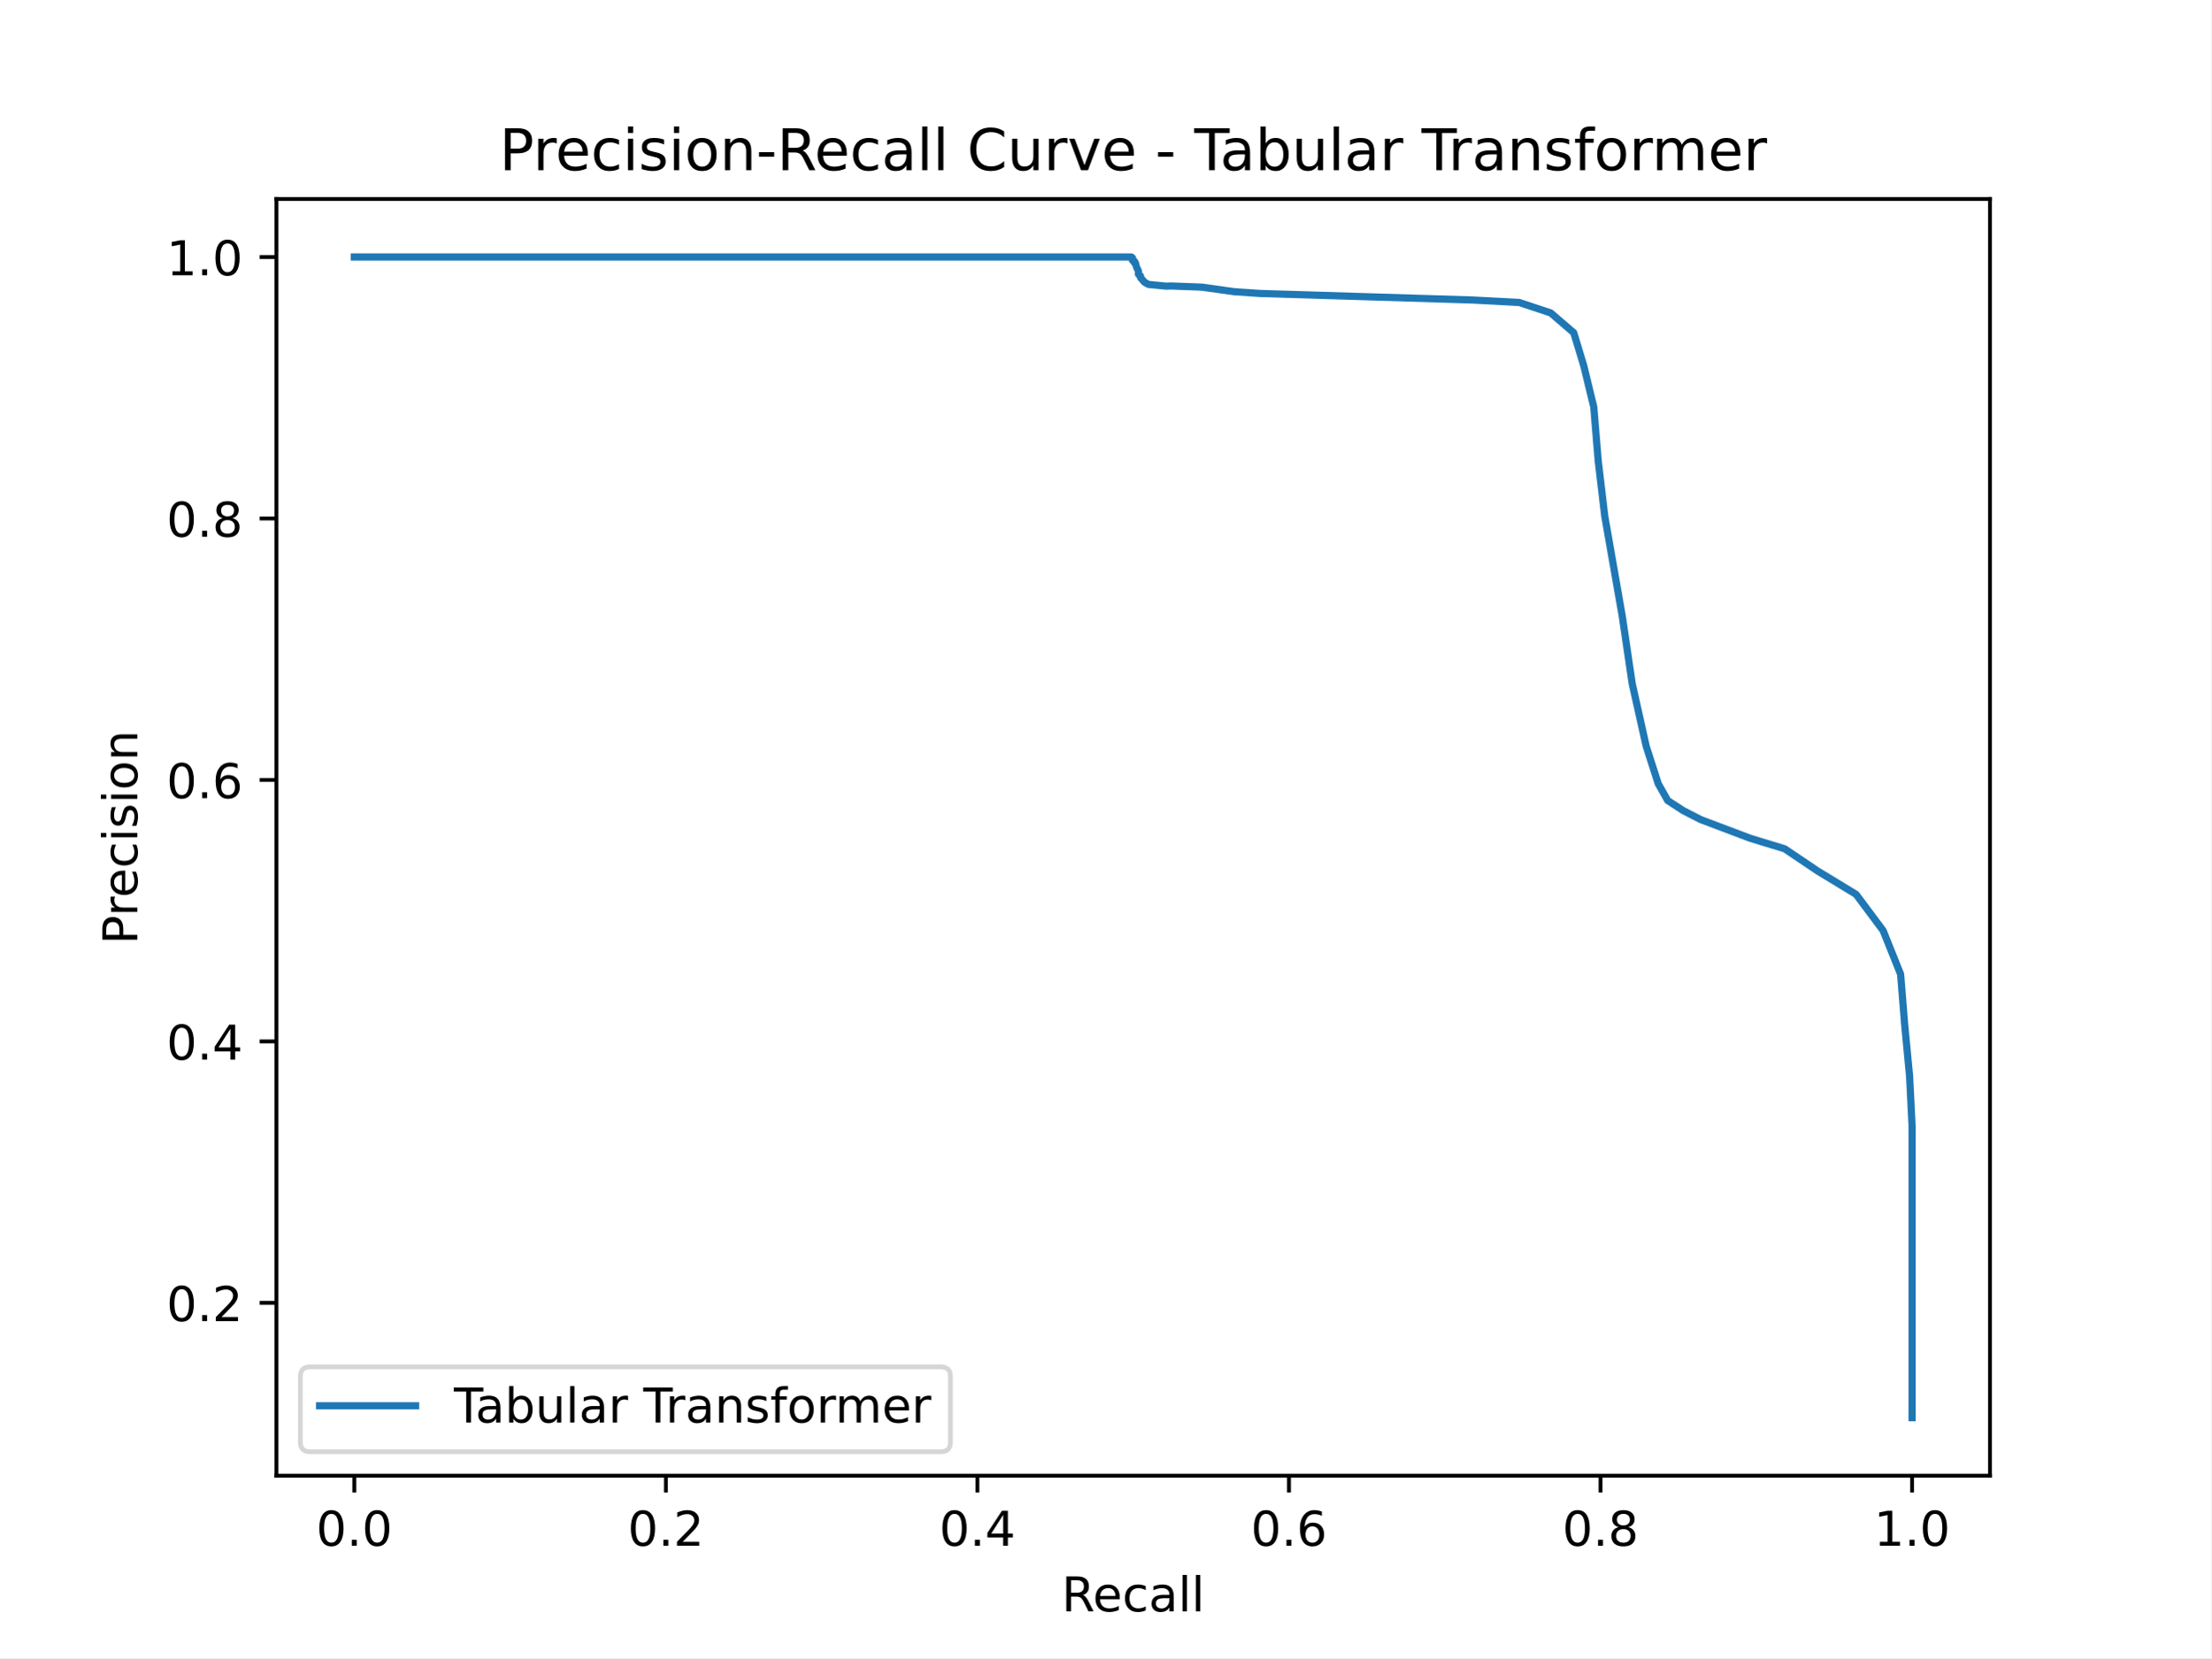
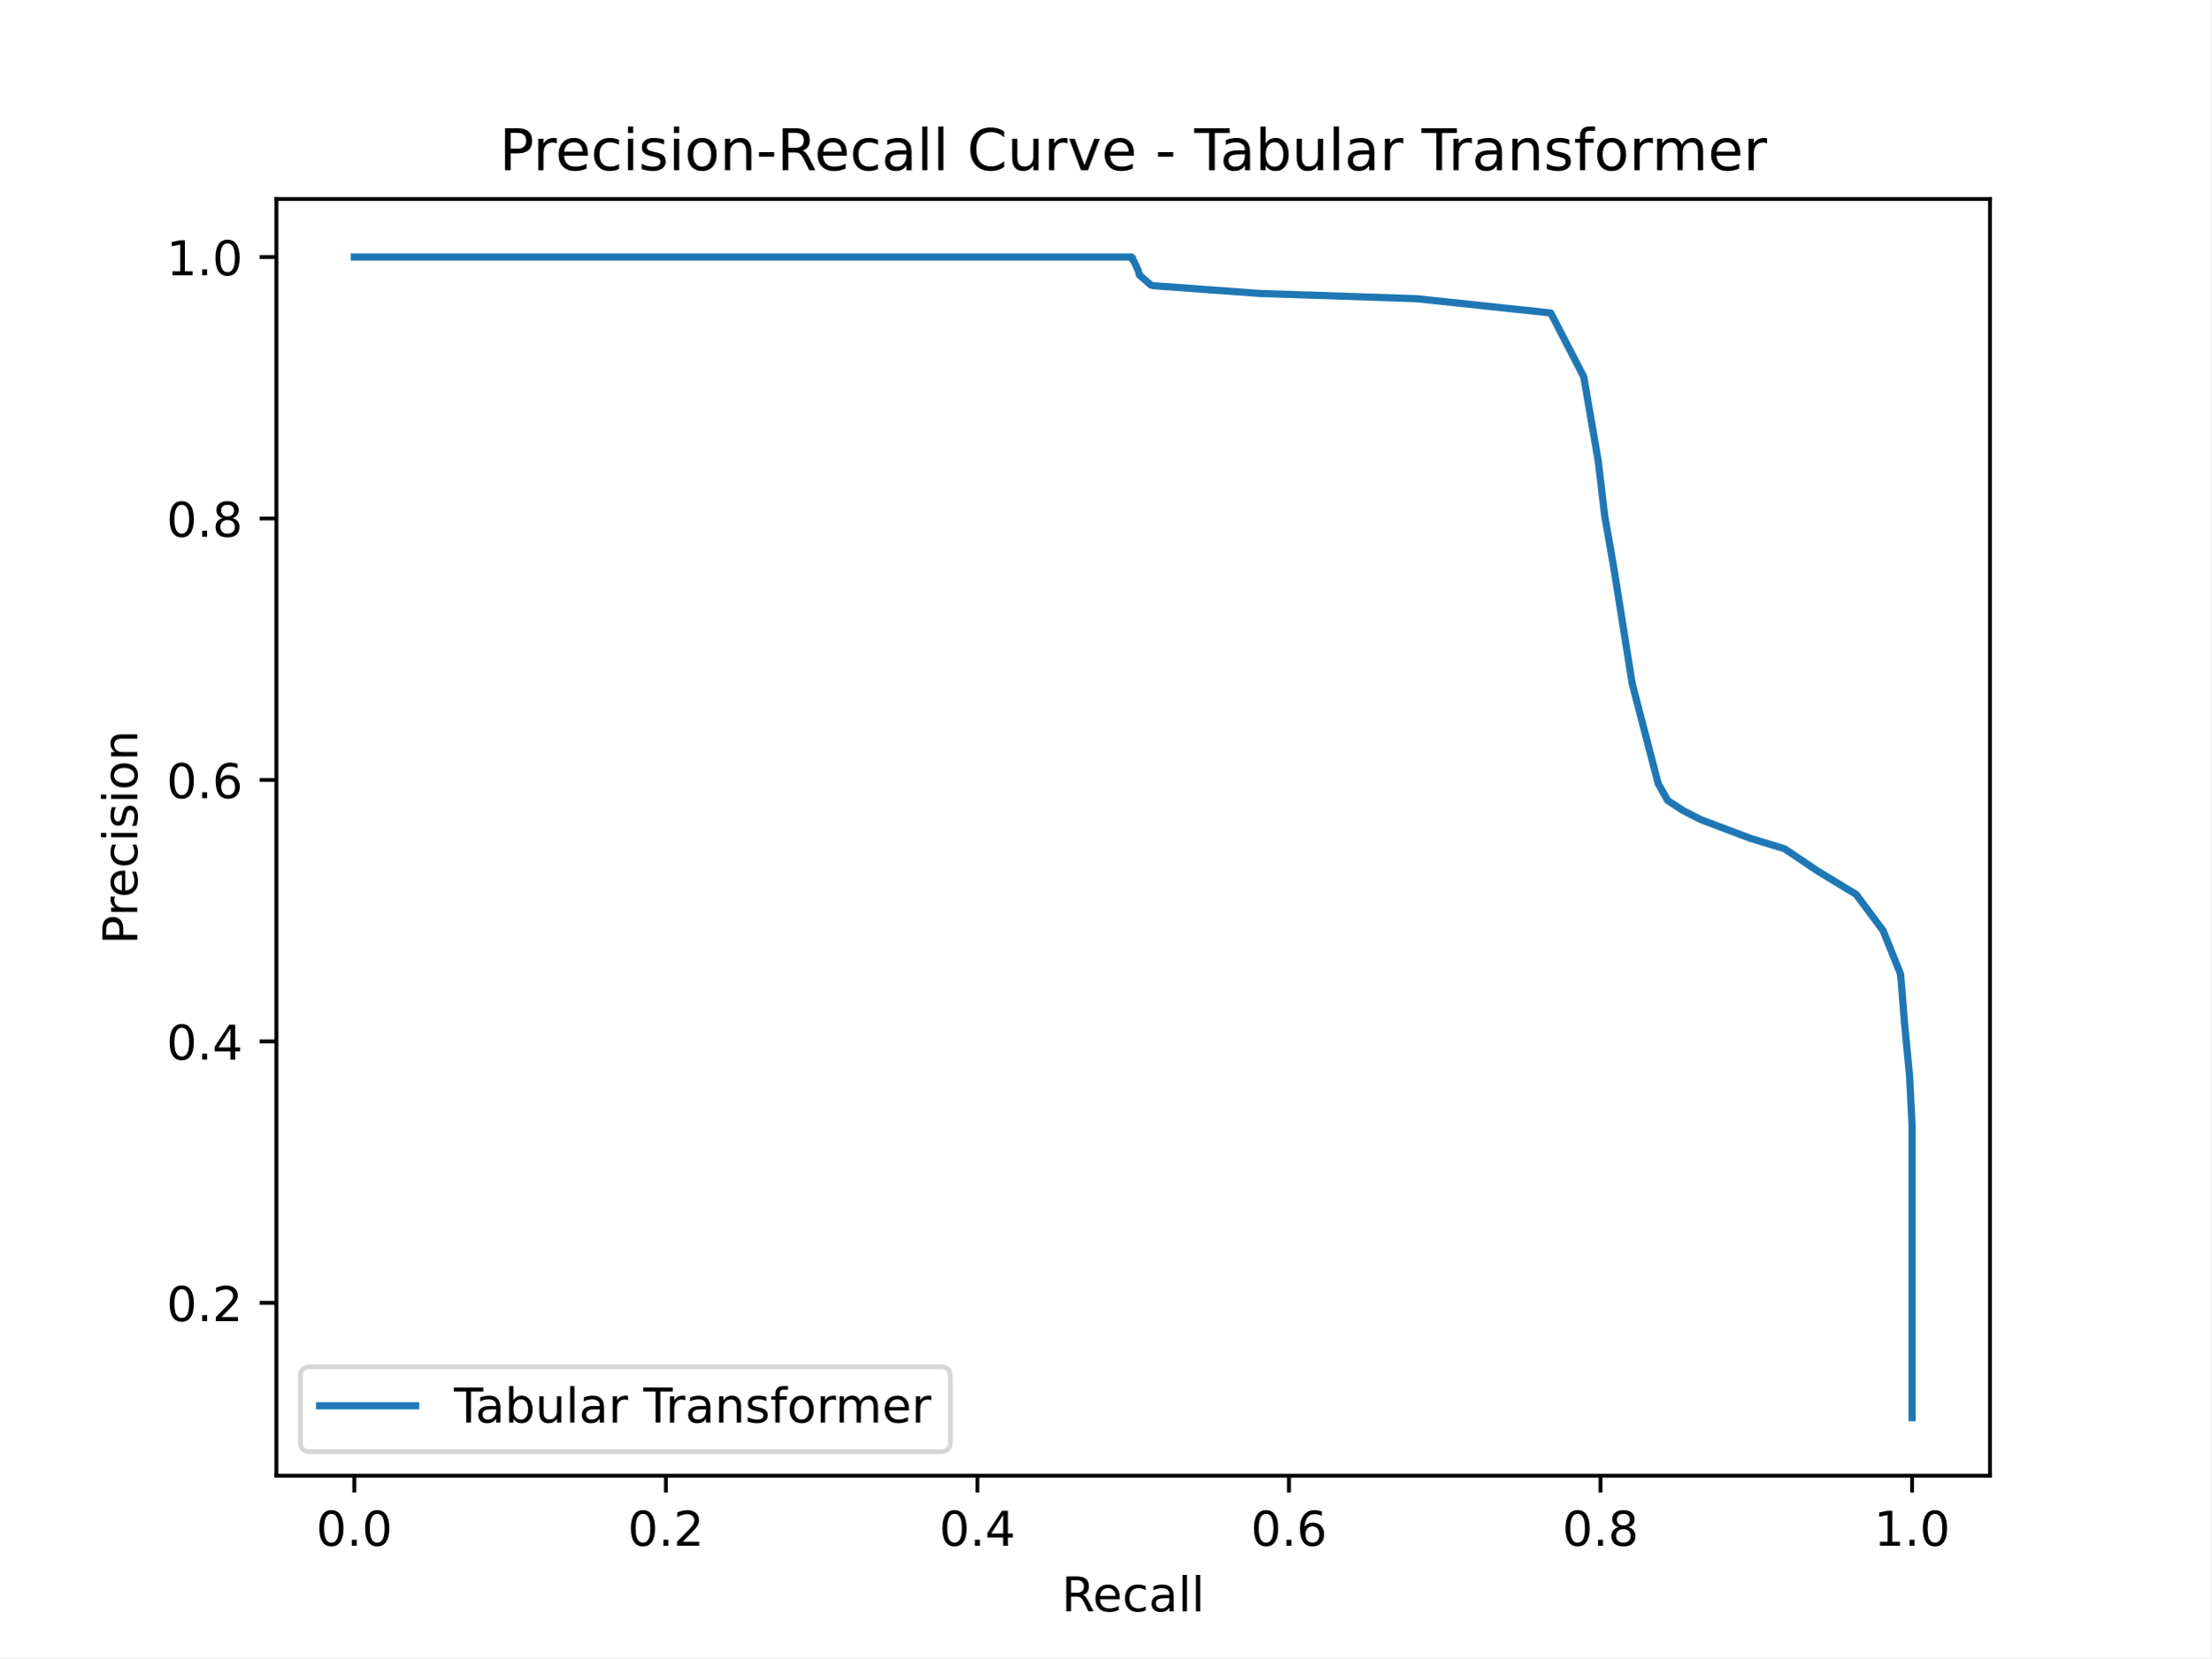
<svg xmlns="http://www.w3.org/2000/svg" xmlns:xlink="http://www.w3.org/1999/xlink" width="460.8pt" height="345.6pt" viewBox="0 0 460.8 345.6" version="1.1">
  <defs>
    <style type="text/css">*{stroke-linejoin: round; stroke-linecap: butt}</style>
  </defs>
  <g id="figure_1">
    <g id="patch_1">
      <path d="M 0 345.6  L 460.8 345.6  L 460.8 0  L 0 0  z " style="fill: #ffffff" />
    </g>
    <g id="axes_1">
      <g id="patch_2">
        <path d="M 57.6 307.584  L 414.72 307.584  L 414.72 41.472  L 57.6 41.472  z " style="fill: #ffffff" />
      </g>
      <g id="matplotlib.axis_1">
        <g id="xtick_1">
          <g id="line2d_1">
            <defs>
-               <path id="mdbcbacf3f0" d="M 0 0  L 0 3.5  " style="stroke: #000000; stroke-width: 0.8" />
+               <path id="m3d1ba8af68" d="M 0 0  L 0 3.5  " style="stroke: #000000; stroke-width: 0.8" />
            </defs>
            <g>
-               <use xlink:href="#mdbcbacf3f0" x="73.833" y="307.584" style="stroke: #000000; stroke-width: 0.8" />
+               <use xlink:href="#m3d1ba8af68" x="73.833" y="307.584" style="stroke: #000000; stroke-width: 0.8" />
            </g>
          </g>
          <g id="text_1">
            <g transform="translate(65.88116 322.1824) scale(0.1 -0.1)">
              <defs>
                <path id="DejaVuSans-30" d="M 2034 4250  Q 1547 4250 1301 3770  Q 1056 3291 1056 2328  Q 1056 1369 1301 889  Q 1547 409 2034 409  Q 2525 409 2770 889  Q 3016 1369 3016 2328  Q 3016 3291 2770 3770  Q 2525 4250 2034 4250  z M 2034 4750  Q 2819 4750 3233 4129  Q 3647 3509 3647 2328  Q 3647 1150 3233 529  Q 2819 -91 2034 -91  Q 1250 -91 836 529  Q 422 1150 422 2328  Q 422 3509 836 4129  Q 1250 4750 2034 4750  z " transform="scale(0.015625)" />
                <path id="DejaVuSans-2e" d="M 684 794  L 1344 794  L 1344 0  L 684 0  L 684 794  z " transform="scale(0.015625)" />
              </defs>
              <use xlink:href="#DejaVuSans-30" />
              <use xlink:href="#DejaVuSans-2e" transform="translate(63.62305 0)" />
              <use xlink:href="#DejaVuSans-30" transform="translate(95.41016 0)" />
            </g>
          </g>
        </g>
        <g id="xtick_2">
          <g id="line2d_2">
            <g>
-               <use xlink:href="#mdbcbacf3f0" x="138.764" y="307.584" style="stroke: #000000; stroke-width: 0.8" />
+               <use xlink:href="#m3d1ba8af68" x="138.764" y="307.584" style="stroke: #000000; stroke-width: 0.8" />
            </g>
          </g>
          <g id="text_2">
            <g transform="translate(130.8121 322.1824) scale(0.1 -0.1)">
              <defs>
                <path id="DejaVuSans-32" d="M 1228 531  L 3431 531  L 3431 0  L 469 0  L 469 531  Q 828 903 1448 1529  Q 2069 2156 2228 2338  Q 2531 2678 2651 2914  Q 2772 3150 2772 3378  Q 2772 3750 2511 3984  Q 2250 4219 1831 4219  Q 1534 4219 1204 4116  Q 875 4013 500 3803  L 500 4441  Q 881 4594 1212 4672  Q 1544 4750 1819 4750  Q 2544 4750 2975 4387  Q 3406 4025 3406 3419  Q 3406 3131 3298 2873  Q 3191 2616 2906 2266  Q 2828 2175 2409 1742  Q 1991 1309 1228 531  z " transform="scale(0.015625)" />
              </defs>
              <use xlink:href="#DejaVuSans-30" />
              <use xlink:href="#DejaVuSans-2e" transform="translate(63.62305 0)" />
              <use xlink:href="#DejaVuSans-32" transform="translate(95.41016 0)" />
            </g>
          </g>
        </g>
        <g id="xtick_3">
          <g id="line2d_3">
            <g>
-               <use xlink:href="#mdbcbacf3f0" x="203.695" y="307.584" style="stroke: #000000; stroke-width: 0.8" />
+               <use xlink:href="#m3d1ba8af68" x="203.695" y="307.584" style="stroke: #000000; stroke-width: 0.8" />
            </g>
          </g>
          <g id="text_3">
            <g transform="translate(195.743 322.1824) scale(0.1 -0.1)">
              <defs>
                <path id="DejaVuSans-34" d="M 2419 4116  L 825 1625  L 2419 1625  L 2419 4116  z M 2253 4666  L 3047 4666  L 3047 1625  L 3713 1625  L 3713 1100  L 3047 1100  L 3047 0  L 2419 0  L 2419 1100  L 313 1100  L 313 1709  L 2253 4666  z " transform="scale(0.015625)" />
              </defs>
              <use xlink:href="#DejaVuSans-30" />
              <use xlink:href="#DejaVuSans-2e" transform="translate(63.62305 0)" />
              <use xlink:href="#DejaVuSans-34" transform="translate(95.41016 0)" />
            </g>
          </g>
        </g>
        <g id="xtick_4">
          <g id="line2d_4">
            <g>
-               <use xlink:href="#mdbcbacf3f0" x="268.625" y="307.584" style="stroke: #000000; stroke-width: 0.8" />
+               <use xlink:href="#m3d1ba8af68" x="268.625" y="307.584" style="stroke: #000000; stroke-width: 0.8" />
            </g>
          </g>
          <g id="text_4">
            <g transform="translate(260.6739 322.1824) scale(0.1 -0.1)">
              <defs>
                <path id="DejaVuSans-36" d="M 2113 2584  Q 1688 2584 1439 2293  Q 1191 2003 1191 1497  Q 1191 994 1439 701  Q 1688 409 2113 409  Q 2538 409 2786 701  Q 3034 994 3034 1497  Q 3034 2003 2786 2293  Q 2538 2584 2113 2584  z M 3366 4563  L 3366 3988  Q 3128 4100 2886 4159  Q 2644 4219 2406 4219  Q 1781 4219 1451 3797  Q 1122 3375 1075 2522  Q 1259 2794 1537 2939  Q 1816 3084 2150 3084  Q 2853 3084 3261 2657  Q 3669 2231 3669 1497  Q 3669 778 3244 343  Q 2819 -91 2113 -91  Q 1303 -91 875 529  Q 447 1150 447 2328  Q 447 3434 972 4092  Q 1497 4750 2381 4750  Q 2619 4750 2861 4703  Q 3103 4656 3366 4563  z " transform="scale(0.015625)" />
              </defs>
              <use xlink:href="#DejaVuSans-30" />
              <use xlink:href="#DejaVuSans-2e" transform="translate(63.62305 0)" />
              <use xlink:href="#DejaVuSans-36" transform="translate(95.41016 0)" />
            </g>
          </g>
        </g>
        <g id="xtick_5">
          <g id="line2d_5">
            <g>
-               <use xlink:href="#mdbcbacf3f0" x="333.556" y="307.584" style="stroke: #000000; stroke-width: 0.8" />
+               <use xlink:href="#m3d1ba8af68" x="333.556" y="307.584" style="stroke: #000000; stroke-width: 0.8" />
            </g>
          </g>
          <g id="text_5">
            <g transform="translate(325.6048 322.1824) scale(0.1 -0.1)">
              <defs>
                <path id="DejaVuSans-38" d="M 2034 2216  Q 1584 2216 1326 1975  Q 1069 1734 1069 1313  Q 1069 891 1326 650  Q 1584 409 2034 409  Q 2484 409 2743 651  Q 3003 894 3003 1313  Q 3003 1734 2745 1975  Q 2488 2216 2034 2216  z M 1403 2484  Q 997 2584 770 2862  Q 544 3141 544 3541  Q 544 4100 942 4425  Q 1341 4750 2034 4750  Q 2731 4750 3128 4425  Q 3525 4100 3525 3541  Q 3525 3141 3298 2862  Q 3072 2584 2669 2484  Q 3125 2378 3379 2068  Q 3634 1759 3634 1313  Q 3634 634 3220 271  Q 2806 -91 2034 -91  Q 1263 -91 848 271  Q 434 634 434 1313  Q 434 1759 690 2068  Q 947 2378 1403 2484  z M 1172 3481  Q 1172 3119 1398 2916  Q 1625 2713 2034 2713  Q 2441 2713 2670 2916  Q 2900 3119 2900 3481  Q 2900 3844 2670 4047  Q 2441 4250 2034 4250  Q 1625 4250 1398 4047  Q 1172 3844 1172 3481  z " transform="scale(0.015625)" />
              </defs>
              <use xlink:href="#DejaVuSans-30" />
              <use xlink:href="#DejaVuSans-2e" transform="translate(63.62305 0)" />
              <use xlink:href="#DejaVuSans-38" transform="translate(95.41016 0)" />
            </g>
          </g>
        </g>
        <g id="xtick_6">
          <g id="line2d_6">
            <g>
-               <use xlink:href="#mdbcbacf3f0" x="398.487" y="307.584" style="stroke: #000000; stroke-width: 0.8" />
+               <use xlink:href="#m3d1ba8af68" x="398.487" y="307.584" style="stroke: #000000; stroke-width: 0.8" />
            </g>
          </g>
          <g id="text_6">
            <g transform="translate(390.5357 322.1824) scale(0.1 -0.1)">
              <defs>
                <path id="DejaVuSans-31" d="M 794 531  L 1825 531  L 1825 4091  L 703 3866  L 703 4441  L 1819 4666  L 2450 4666  L 2450 531  L 3481 531  L 3481 0  L 794 0  L 794 531  z " transform="scale(0.015625)" />
              </defs>
              <use xlink:href="#DejaVuSans-31" />
              <use xlink:href="#DejaVuSans-2e" transform="translate(63.62305 0)" />
              <use xlink:href="#DejaVuSans-30" transform="translate(95.41016 0)" />
            </g>
          </g>
        </g>
        <g id="text_7">
          <g transform="translate(221.2428 335.8606) scale(0.1 -0.1)">
            <defs>
              <path id="DejaVuSans-52" d="M 2841 2188  Q 3044 2119 3236 1894  Q 3428 1669 3622 1275  L 4263 0  L 3584 0  L 2988 1197  Q 2756 1666 2539 1819  Q 2322 1972 1947 1972  L 1259 1972  L 1259 0  L 628 0  L 628 4666  L 2053 4666  Q 2853 4666 3247 4331  Q 3641 3997 3641 3322  Q 3641 2881 3436 2590  Q 3231 2300 2841 2188  z M 1259 4147  L 1259 2491  L 2053 2491  Q 2509 2491 2742 2702  Q 2975 2913 2975 3322  Q 2975 3731 2742 3939  Q 2509 4147 2053 4147  L 1259 4147  z " transform="scale(0.015625)" />
              <path id="DejaVuSans-65" d="M 3597 1894  L 3597 1613  L 953 1613  Q 991 1019 1311 708  Q 1631 397 2203 397  Q 2534 397 2845 478  Q 3156 559 3463 722  L 3463 178  Q 3153 47 2828 -22  Q 2503 -91 2169 -91  Q 1331 -91 842 396  Q 353 884 353 1716  Q 353 2575 817 3079  Q 1281 3584 2069 3584  Q 2775 3584 3186 3129  Q 3597 2675 3597 1894  z M 3022 2063  Q 3016 2534 2758 2815  Q 2500 3097 2075 3097  Q 1594 3097 1305 2825  Q 1016 2553 972 2059  L 3022 2063  z " transform="scale(0.015625)" />
              <path id="DejaVuSans-63" d="M 3122 3366  L 3122 2828  Q 2878 2963 2633 3030  Q 2388 3097 2138 3097  Q 1578 3097 1268 2742  Q 959 2388 959 1747  Q 959 1106 1268 751  Q 1578 397 2138 397  Q 2388 397 2633 464  Q 2878 531 3122 666  L 3122 134  Q 2881 22 2623 -34  Q 2366 -91 2075 -91  Q 1284 -91 818 406  Q 353 903 353 1747  Q 353 2603 823 3093  Q 1294 3584 2113 3584  Q 2378 3584 2631 3529  Q 2884 3475 3122 3366  z " transform="scale(0.015625)" />
              <path id="DejaVuSans-61" d="M 2194 1759  Q 1497 1759 1228 1600  Q 959 1441 959 1056  Q 959 750 1161 570  Q 1363 391 1709 391  Q 2188 391 2477 730  Q 2766 1069 2766 1631  L 2766 1759  L 2194 1759  z M 3341 1997  L 3341 0  L 2766 0  L 2766 531  Q 2569 213 2275 61  Q 1981 -91 1556 -91  Q 1019 -91 701 211  Q 384 513 384 1019  Q 384 1609 779 1909  Q 1175 2209 1959 2209  L 2766 2209  L 2766 2266  Q 2766 2663 2505 2880  Q 2244 3097 1772 3097  Q 1472 3097 1187 3025  Q 903 2953 641 2809  L 641 3341  Q 956 3463 1253 3523  Q 1550 3584 1831 3584  Q 2591 3584 2966 3190  Q 3341 2797 3341 1997  z " transform="scale(0.015625)" />
              <path id="DejaVuSans-6c" d="M 603 4863  L 1178 4863  L 1178 0  L 603 0  L 603 4863  z " transform="scale(0.015625)" />
            </defs>
            <use xlink:href="#DejaVuSans-52" />
            <use xlink:href="#DejaVuSans-65" transform="translate(64.98242 0)" />
            <use xlink:href="#DejaVuSans-63" transform="translate(126.5059 0)" />
            <use xlink:href="#DejaVuSans-61" transform="translate(181.4863 0)" />
            <use xlink:href="#DejaVuSans-6c" transform="translate(242.7656 0)" />
            <use xlink:href="#DejaVuSans-6c" transform="translate(270.5488 0)" />
          </g>
        </g>
      </g>
      <g id="matplotlib.axis_2">
        <g id="ytick_1">
          <g id="line2d_7">
            <defs>
-               <path id="m118315b198" d="M 0 0  L -3.5 0  " style="stroke: #000000; stroke-width: 0.8" />
+               <path id="mbe2ca6c106" d="M 0 0  L -3.5 0  " style="stroke: #000000; stroke-width: 0.8" />
            </defs>
            <g>
-               <use xlink:href="#m118315b198" x="57.6" y="271.558" style="stroke: #000000; stroke-width: 0.8" />
+               <use xlink:href="#mbe2ca6c106" x="57.6" y="271.558" style="stroke: #000000; stroke-width: 0.8" />
            </g>
          </g>
          <g id="text_8">
            <g transform="translate(34.69687 275.3571) scale(0.1 -0.1)">
              <use xlink:href="#DejaVuSans-30" />
              <use xlink:href="#DejaVuSans-2e" transform="translate(63.62305 0)" />
              <use xlink:href="#DejaVuSans-32" transform="translate(95.41016 0)" />
            </g>
          </g>
        </g>
        <g id="ytick_2">
          <g id="line2d_8">
            <g>
-               <use xlink:href="#m118315b198" x="57.6" y="217.06" style="stroke: #000000; stroke-width: 0.8" />
+               <use xlink:href="#mbe2ca6c106" x="57.6" y="217.06" style="stroke: #000000; stroke-width: 0.8" />
            </g>
          </g>
          <g id="text_9">
            <g transform="translate(34.69687 220.8596) scale(0.1 -0.1)">
              <use xlink:href="#DejaVuSans-30" />
              <use xlink:href="#DejaVuSans-2e" transform="translate(63.62305 0)" />
              <use xlink:href="#DejaVuSans-34" transform="translate(95.41016 0)" />
            </g>
          </g>
        </g>
        <g id="ytick_3">
          <g id="line2d_9">
            <g>
-               <use xlink:href="#m118315b198" x="57.6" y="162.563" style="stroke: #000000; stroke-width: 0.8" />
+               <use xlink:href="#mbe2ca6c106" x="57.6" y="162.563" style="stroke: #000000; stroke-width: 0.8" />
            </g>
          </g>
          <g id="text_10">
            <g transform="translate(34.69687 166.3621) scale(0.1 -0.1)">
              <use xlink:href="#DejaVuSans-30" />
              <use xlink:href="#DejaVuSans-2e" transform="translate(63.62305 0)" />
              <use xlink:href="#DejaVuSans-36" transform="translate(95.41016 0)" />
            </g>
          </g>
        </g>
        <g id="ytick_4">
          <g id="line2d_10">
            <g>
-               <use xlink:href="#m118315b198" x="57.6" y="108.065" style="stroke: #000000; stroke-width: 0.8" />
+               <use xlink:href="#mbe2ca6c106" x="57.6" y="108.065" style="stroke: #000000; stroke-width: 0.8" />
            </g>
          </g>
          <g id="text_11">
            <g transform="translate(34.69687 111.8647) scale(0.1 -0.1)">
              <use xlink:href="#DejaVuSans-30" />
              <use xlink:href="#DejaVuSans-2e" transform="translate(63.62305 0)" />
              <use xlink:href="#DejaVuSans-38" transform="translate(95.41016 0)" />
            </g>
          </g>
        </g>
        <g id="ytick_5">
          <g id="line2d_11">
            <g>
-               <use xlink:href="#m118315b198" x="57.6" y="53.568" style="stroke: #000000; stroke-width: 0.8" />
+               <use xlink:href="#mbe2ca6c106" x="57.6" y="53.568" style="stroke: #000000; stroke-width: 0.8" />
            </g>
          </g>
          <g id="text_12">
            <g transform="translate(34.69687 57.36722) scale(0.1 -0.1)">
              <use xlink:href="#DejaVuSans-31" />
              <use xlink:href="#DejaVuSans-2e" transform="translate(63.62305 0)" />
              <use xlink:href="#DejaVuSans-30" transform="translate(95.41016 0)" />
            </g>
          </g>
        </g>
        <g id="text_13">
          <g transform="translate(28.61719 196.835) rotate(-90) scale(0.1 -0.1)">
            <defs>
              <path id="DejaVuSans-50" d="M 1259 4147  L 1259 2394  L 2053 2394  Q 2494 2394 2734 2622  Q 2975 2850 2975 3272  Q 2975 3691 2734 3919  Q 2494 4147 2053 4147  L 1259 4147  z M 628 4666  L 2053 4666  Q 2838 4666 3239 4311  Q 3641 3956 3641 3272  Q 3641 2581 3239 2228  Q 2838 1875 2053 1875  L 1259 1875  L 1259 0  L 628 0  L 628 4666  z " transform="scale(0.015625)" />
              <path id="DejaVuSans-72" d="M 2631 2963  Q 2534 3019 2420 3045  Q 2306 3072 2169 3072  Q 1681 3072 1420 2755  Q 1159 2438 1159 1844  L 1159 0  L 581 0  L 581 3500  L 1159 3500  L 1159 2956  Q 1341 3275 1631 3429  Q 1922 3584 2338 3584  Q 2397 3584 2469 3576  Q 2541 3569 2628 3553  L 2631 2963  z " transform="scale(0.015625)" />
              <path id="DejaVuSans-69" d="M 603 3500  L 1178 3500  L 1178 0  L 603 0  L 603 3500  z M 603 4863  L 1178 4863  L 1178 4134  L 603 4134  L 603 4863  z " transform="scale(0.015625)" />
              <path id="DejaVuSans-73" d="M 2834 3397  L 2834 2853  Q 2591 2978 2328 3040  Q 2066 3103 1784 3103  Q 1356 3103 1142 2972  Q 928 2841 928 2578  Q 928 2378 1081 2264  Q 1234 2150 1697 2047  L 1894 2003  Q 2506 1872 2764 1633  Q 3022 1394 3022 966  Q 3022 478 2636 193  Q 2250 -91 1575 -91  Q 1294 -91 989 -36  Q 684 19 347 128  L 347 722  Q 666 556 975 473  Q 1284 391 1588 391  Q 1994 391 2212 530  Q 2431 669 2431 922  Q 2431 1156 2273 1281  Q 2116 1406 1581 1522  L 1381 1569  Q 847 1681 609 1914  Q 372 2147 372 2553  Q 372 3047 722 3315  Q 1072 3584 1716 3584  Q 2034 3584 2315 3537  Q 2597 3491 2834 3397  z " transform="scale(0.015625)" />
              <path id="DejaVuSans-6f" d="M 1959 3097  Q 1497 3097 1228 2736  Q 959 2375 959 1747  Q 959 1119 1226 758  Q 1494 397 1959 397  Q 2419 397 2687 759  Q 2956 1122 2956 1747  Q 2956 2369 2687 2733  Q 2419 3097 1959 3097  z M 1959 3584  Q 2709 3584 3137 3096  Q 3566 2609 3566 1747  Q 3566 888 3137 398  Q 2709 -91 1959 -91  Q 1206 -91 779 398  Q 353 888 353 1747  Q 353 2609 779 3096  Q 1206 3584 1959 3584  z " transform="scale(0.015625)" />
              <path id="DejaVuSans-6e" d="M 3513 2113  L 3513 0  L 2938 0  L 2938 2094  Q 2938 2591 2744 2837  Q 2550 3084 2163 3084  Q 1697 3084 1428 2787  Q 1159 2491 1159 1978  L 1159 0  L 581 0  L 581 3500  L 1159 3500  L 1159 2956  Q 1366 3272 1645 3428  Q 1925 3584 2291 3584  Q 2894 3584 3203 3211  Q 3513 2838 3513 2113  z " transform="scale(0.015625)" />
            </defs>
            <use xlink:href="#DejaVuSans-50" />
            <use xlink:href="#DejaVuSans-72" transform="translate(58.55273 0)" />
            <use xlink:href="#DejaVuSans-65" transform="translate(97.41602 0)" />
            <use xlink:href="#DejaVuSans-63" transform="translate(158.9395 0)" />
            <use xlink:href="#DejaVuSans-69" transform="translate(213.9199 0)" />
            <use xlink:href="#DejaVuSans-73" transform="translate(241.7031 0)" />
            <use xlink:href="#DejaVuSans-69" transform="translate(293.8027 0)" />
            <use xlink:href="#DejaVuSans-6f" transform="translate(321.5859 0)" />
            <use xlink:href="#DejaVuSans-6e" transform="translate(382.7676 0)" />
          </g>
        </g>
      </g>
      <g id="line2d_12">
-         <path d="M 398.487 295.488  L 398.487 234.708  L 397.966 224.33  L 396.925 213.385  L 396.092 203.05  L 392.446 193.957  L 386.822 186.419  L 378.802 181.545  L 371.927 176.914  L 364.741 174.722  L 354.429 170.826  L 350.784 168.956  L 347.555 166.852  L 345.576 163.336  L 343.076 155.545  L 340.16 142.507  L 338.077 128.371  L 334.431 107.541  L 333.077 96.072  L 332.14 84.796  L 330.057 76.216  L 327.974 69.349  L 323.182 65.226  L 316.621 63.046  L 306.83 62.521  L 262.668 61.166  L 257.252 60.798  L 250.481 59.847  L 244.024 59.602  L 242.982 59.638  L 239.337 59.276  L 238.504 58.808  L 237.67 57.831  L 237.67 57.495  L 237.254 57.167  L 237.254 56.489  L 236.837 55.641  L 236.629 54.783  L 236.42 54.784  L 236.42 54.438  L 236.316 54.439  L 236.108 54.266  L 236.004 54.266  L 236.004 53.743  L 235.9 53.743  L 235.795 53.743  L 235.795 53.568  L 235.691 53.568  L 73.833 53.568  L 73.833 53.568  " clip-path="url(#p671803d274)" style="fill: none; stroke: #1f77b4; stroke-width: 1.5; stroke-linecap: square" />
+         <path d="M 398.487 295.488  L 398.487 234.708  L 397.966 224.33  L 396.925 213.385  L 396.092 203.05  L 392.446 193.957  L 386.822 186.419  L 378.802 181.545  L 371.927 176.914  L 364.741 174.722  L 354.429 170.826  L 350.784 168.956  L 347.555 166.852  L 345.576 163.336  L 340.16 142.507  L 336.306 118.226  L 334.431 107.541  L 333.077 96.072  L 330.057 78.523  L 323.182 65.226  L 295.269 62.254  L 262.668 61.166  L 240.587 59.56  L 239.858 59.423  L 237.462 57.331  L 237.254 56.489  L 236.316 54.439  L 236.004 54.092  L 236.004 53.743  L 235.795 53.743  L 235.795 53.568  L 73.833 53.568  L 73.833 53.568  " clip-path="url(#pbabb5ea990)" style="fill: none; stroke: #1f77b4; stroke-width: 1.5; stroke-linecap: square" />
      </g>
      <g id="patch_3">
        <path d="M 57.6 307.584  L 57.6 41.472  " style="fill: none; stroke: #000000; stroke-width: 0.8; stroke-linejoin: miter; stroke-linecap: square" />
      </g>
      <g id="patch_4">
        <path d="M 414.72 307.584  L 414.72 41.472  " style="fill: none; stroke: #000000; stroke-width: 0.8; stroke-linejoin: miter; stroke-linecap: square" />
      </g>
      <g id="patch_5">
        <path d="M 57.6 307.584  L 414.72 307.584  " style="fill: none; stroke: #000000; stroke-width: 0.8; stroke-linejoin: miter; stroke-linecap: square" />
      </g>
      <g id="patch_6">
        <path d="M 57.6 41.472  L 414.72 41.472  " style="fill: none; stroke: #000000; stroke-width: 0.8; stroke-linejoin: miter; stroke-linecap: square" />
      </g>
      <g id="text_14">
        <g transform="translate(104.0597 35.472) scale(0.12 -0.12)">
          <defs>
            <path id="DejaVuSans-2d" d="M 313 2009  L 1997 2009  L 1997 1497  L 313 1497  L 313 2009  z " transform="scale(0.015625)" />
            <path id="DejaVuSans-20" transform="scale(0.015625)" />
            <path id="DejaVuSans-43" d="M 4122 4306  L 4122 3641  Q 3803 3938 3442 4084  Q 3081 4231 2675 4231  Q 1875 4231 1450 3742  Q 1025 3253 1025 2328  Q 1025 1406 1450 917  Q 1875 428 2675 428  Q 3081 428 3442 575  Q 3803 722 4122 1019  L 4122 359  Q 3791 134 3420 21  Q 3050 -91 2638 -91  Q 1578 -91 968 557  Q 359 1206 359 2328  Q 359 3453 968 4101  Q 1578 4750 2638 4750  Q 3056 4750 3426 4639  Q 3797 4528 4122 4306  z " transform="scale(0.015625)" />
            <path id="DejaVuSans-75" d="M 544 1381  L 544 3500  L 1119 3500  L 1119 1403  Q 1119 906 1312 657  Q 1506 409 1894 409  Q 2359 409 2629 706  Q 2900 1003 2900 1516  L 2900 3500  L 3475 3500  L 3475 0  L 2900 0  L 2900 538  Q 2691 219 2414 64  Q 2138 -91 1772 -91  Q 1169 -91 856 284  Q 544 659 544 1381  z M 1991 3584  L 1991 3584  z " transform="scale(0.015625)" />
            <path id="DejaVuSans-76" d="M 191 3500  L 800 3500  L 1894 563  L 2988 3500  L 3597 3500  L 2284 0  L 1503 0  L 191 3500  z " transform="scale(0.015625)" />
            <path id="DejaVuSans-54" d="M -19 4666  L 3928 4666  L 3928 4134  L 2272 4134  L 2272 0  L 1638 0  L 1638 4134  L -19 4134  L -19 4666  z " transform="scale(0.015625)" />
            <path id="DejaVuSans-62" d="M 3116 1747  Q 3116 2381 2855 2742  Q 2594 3103 2138 3103  Q 1681 3103 1420 2742  Q 1159 2381 1159 1747  Q 1159 1113 1420 752  Q 1681 391 2138 391  Q 2594 391 2855 752  Q 3116 1113 3116 1747  z M 1159 2969  Q 1341 3281 1617 3432  Q 1894 3584 2278 3584  Q 2916 3584 3314 3078  Q 3713 2572 3713 1747  Q 3713 922 3314 415  Q 2916 -91 2278 -91  Q 1894 -91 1617 61  Q 1341 213 1159 525  L 1159 0  L 581 0  L 581 4863  L 1159 4863  L 1159 2969  z " transform="scale(0.015625)" />
            <path id="DejaVuSans-66" d="M 2375 4863  L 2375 4384  L 1825 4384  Q 1516 4384 1395 4259  Q 1275 4134 1275 3809  L 1275 3500  L 2222 3500  L 2222 3053  L 1275 3053  L 1275 0  L 697 0  L 697 3053  L 147 3053  L 147 3500  L 697 3500  L 697 3744  Q 697 4328 969 4595  Q 1241 4863 1831 4863  L 2375 4863  z " transform="scale(0.015625)" />
            <path id="DejaVuSans-6d" d="M 3328 2828  Q 3544 3216 3844 3400  Q 4144 3584 4550 3584  Q 5097 3584 5394 3201  Q 5691 2819 5691 2113  L 5691 0  L 5113 0  L 5113 2094  Q 5113 2597 4934 2840  Q 4756 3084 4391 3084  Q 3944 3084 3684 2787  Q 3425 2491 3425 1978  L 3425 0  L 2847 0  L 2847 2094  Q 2847 2600 2669 2842  Q 2491 3084 2119 3084  Q 1678 3084 1418 2786  Q 1159 2488 1159 1978  L 1159 0  L 581 0  L 581 3500  L 1159 3500  L 1159 2956  Q 1356 3278 1631 3431  Q 1906 3584 2284 3584  Q 2666 3584 2933 3390  Q 3200 3197 3328 2828  z " transform="scale(0.015625)" />
          </defs>
          <use xlink:href="#DejaVuSans-50" />
          <use xlink:href="#DejaVuSans-72" transform="translate(58.55273 0)" />
          <use xlink:href="#DejaVuSans-65" transform="translate(97.41602 0)" />
          <use xlink:href="#DejaVuSans-63" transform="translate(158.9395 0)" />
          <use xlink:href="#DejaVuSans-69" transform="translate(213.9199 0)" />
          <use xlink:href="#DejaVuSans-73" transform="translate(241.7031 0)" />
          <use xlink:href="#DejaVuSans-69" transform="translate(293.8027 0)" />
          <use xlink:href="#DejaVuSans-6f" transform="translate(321.5859 0)" />
          <use xlink:href="#DejaVuSans-6e" transform="translate(382.7676 0)" />
          <use xlink:href="#DejaVuSans-2d" transform="translate(446.1465 0)" />
          <use xlink:href="#DejaVuSans-52" transform="translate(482.2305 0)" />
          <use xlink:href="#DejaVuSans-65" transform="translate(547.2129 0)" />
          <use xlink:href="#DejaVuSans-63" transform="translate(608.7363 0)" />
          <use xlink:href="#DejaVuSans-61" transform="translate(663.7168 0)" />
          <use xlink:href="#DejaVuSans-6c" transform="translate(724.9961 0)" />
          <use xlink:href="#DejaVuSans-6c" transform="translate(752.7793 0)" />
          <use xlink:href="#DejaVuSans-20" transform="translate(780.5625 0)" />
          <use xlink:href="#DejaVuSans-43" transform="translate(812.3496 0)" />
          <use xlink:href="#DejaVuSans-75" transform="translate(882.1738 0)" />
          <use xlink:href="#DejaVuSans-72" transform="translate(945.5527 0)" />
          <use xlink:href="#DejaVuSans-76" transform="translate(986.666 0)" />
          <use xlink:href="#DejaVuSans-65" transform="translate(1045.846 0)" />
          <use xlink:href="#DejaVuSans-20" transform="translate(1107.369 0)" />
          <use xlink:href="#DejaVuSans-2d" transform="translate(1139.156 0)" />
          <use xlink:href="#DejaVuSans-20" transform="translate(1175.24 0)" />
          <use xlink:href="#DejaVuSans-54" transform="translate(1207.027 0)" />
          <use xlink:href="#DejaVuSans-61" transform="translate(1251.611 0)" />
          <use xlink:href="#DejaVuSans-62" transform="translate(1312.891 0)" />
          <use xlink:href="#DejaVuSans-75" transform="translate(1376.367 0)" />
          <use xlink:href="#DejaVuSans-6c" transform="translate(1439.746 0)" />
          <use xlink:href="#DejaVuSans-61" transform="translate(1467.529 0)" />
          <use xlink:href="#DejaVuSans-72" transform="translate(1528.809 0)" />
          <use xlink:href="#DejaVuSans-20" transform="translate(1569.922 0)" />
          <use xlink:href="#DejaVuSans-54" transform="translate(1601.709 0)" />
          <use xlink:href="#DejaVuSans-72" transform="translate(1648.043 0)" />
          <use xlink:href="#DejaVuSans-61" transform="translate(1689.156 0)" />
          <use xlink:href="#DejaVuSans-6e" transform="translate(1750.436 0)" />
          <use xlink:href="#DejaVuSans-73" transform="translate(1813.814 0)" />
          <use xlink:href="#DejaVuSans-66" transform="translate(1865.914 0)" />
          <use xlink:href="#DejaVuSans-6f" transform="translate(1901.119 0)" />
          <use xlink:href="#DejaVuSans-72" transform="translate(1962.301 0)" />
          <use xlink:href="#DejaVuSans-6d" transform="translate(2001.664 0)" />
          <use xlink:href="#DejaVuSans-65" transform="translate(2099.076 0)" />
          <use xlink:href="#DejaVuSans-72" transform="translate(2160.6 0)" />
        </g>
      </g>
      <g id="legend_1">
        <g id="patch_7">
          <path d="M 64.6 302.584  L 196.066 302.584  Q 198.066 302.584 198.066 300.584  L 198.066 286.906  Q 198.066 284.906 196.066 284.906  L 64.6 284.906  Q 62.6 284.906 62.6 286.906  L 62.6 300.584  Q 62.6 302.584 64.6 302.584  z " style="fill: #ffffff; opacity: 0.8; stroke: #cccccc; stroke-linejoin: miter" />
        </g>
        <g id="line2d_13">
          <path d="M 66.6 293.004  L 76.6 293.004  L 86.6 293.004  " style="fill: none; stroke: #1f77b4; stroke-width: 1.5; stroke-linecap: square" />
        </g>
        <g id="text_15">
          <g transform="translate(94.6 296.5043) scale(0.1 -0.1)">
            <use xlink:href="#DejaVuSans-54" />
            <use xlink:href="#DejaVuSans-61" transform="translate(44.58398 0)" />
            <use xlink:href="#DejaVuSans-62" transform="translate(105.8633 0)" />
            <use xlink:href="#DejaVuSans-75" transform="translate(169.3398 0)" />
            <use xlink:href="#DejaVuSans-6c" transform="translate(232.7188 0)" />
            <use xlink:href="#DejaVuSans-61" transform="translate(260.502 0)" />
            <use xlink:href="#DejaVuSans-72" transform="translate(321.7812 0)" />
            <use xlink:href="#DejaVuSans-20" transform="translate(362.8945 0)" />
            <use xlink:href="#DejaVuSans-54" transform="translate(394.6816 0)" />
            <use xlink:href="#DejaVuSans-72" transform="translate(441.0156 0)" />
            <use xlink:href="#DejaVuSans-61" transform="translate(482.1289 0)" />
            <use xlink:href="#DejaVuSans-6e" transform="translate(543.4082 0)" />
            <use xlink:href="#DejaVuSans-73" transform="translate(606.7871 0)" />
            <use xlink:href="#DejaVuSans-66" transform="translate(658.8867 0)" />
            <use xlink:href="#DejaVuSans-6f" transform="translate(694.0918 0)" />
            <use xlink:href="#DejaVuSans-72" transform="translate(755.2734 0)" />
            <use xlink:href="#DejaVuSans-6d" transform="translate(794.6367 0)" />
            <use xlink:href="#DejaVuSans-65" transform="translate(892.0488 0)" />
            <use xlink:href="#DejaVuSans-72" transform="translate(953.5723 0)" />
          </g>
        </g>
      </g>
    </g>
  </g>
  <defs>
-     <clipPath id="p671803d274">
+     <clipPath id="pbabb5ea990">
      <rect x="57.6" y="41.472" width="357.12" height="266.112" />
    </clipPath>
  </defs>
</svg>
